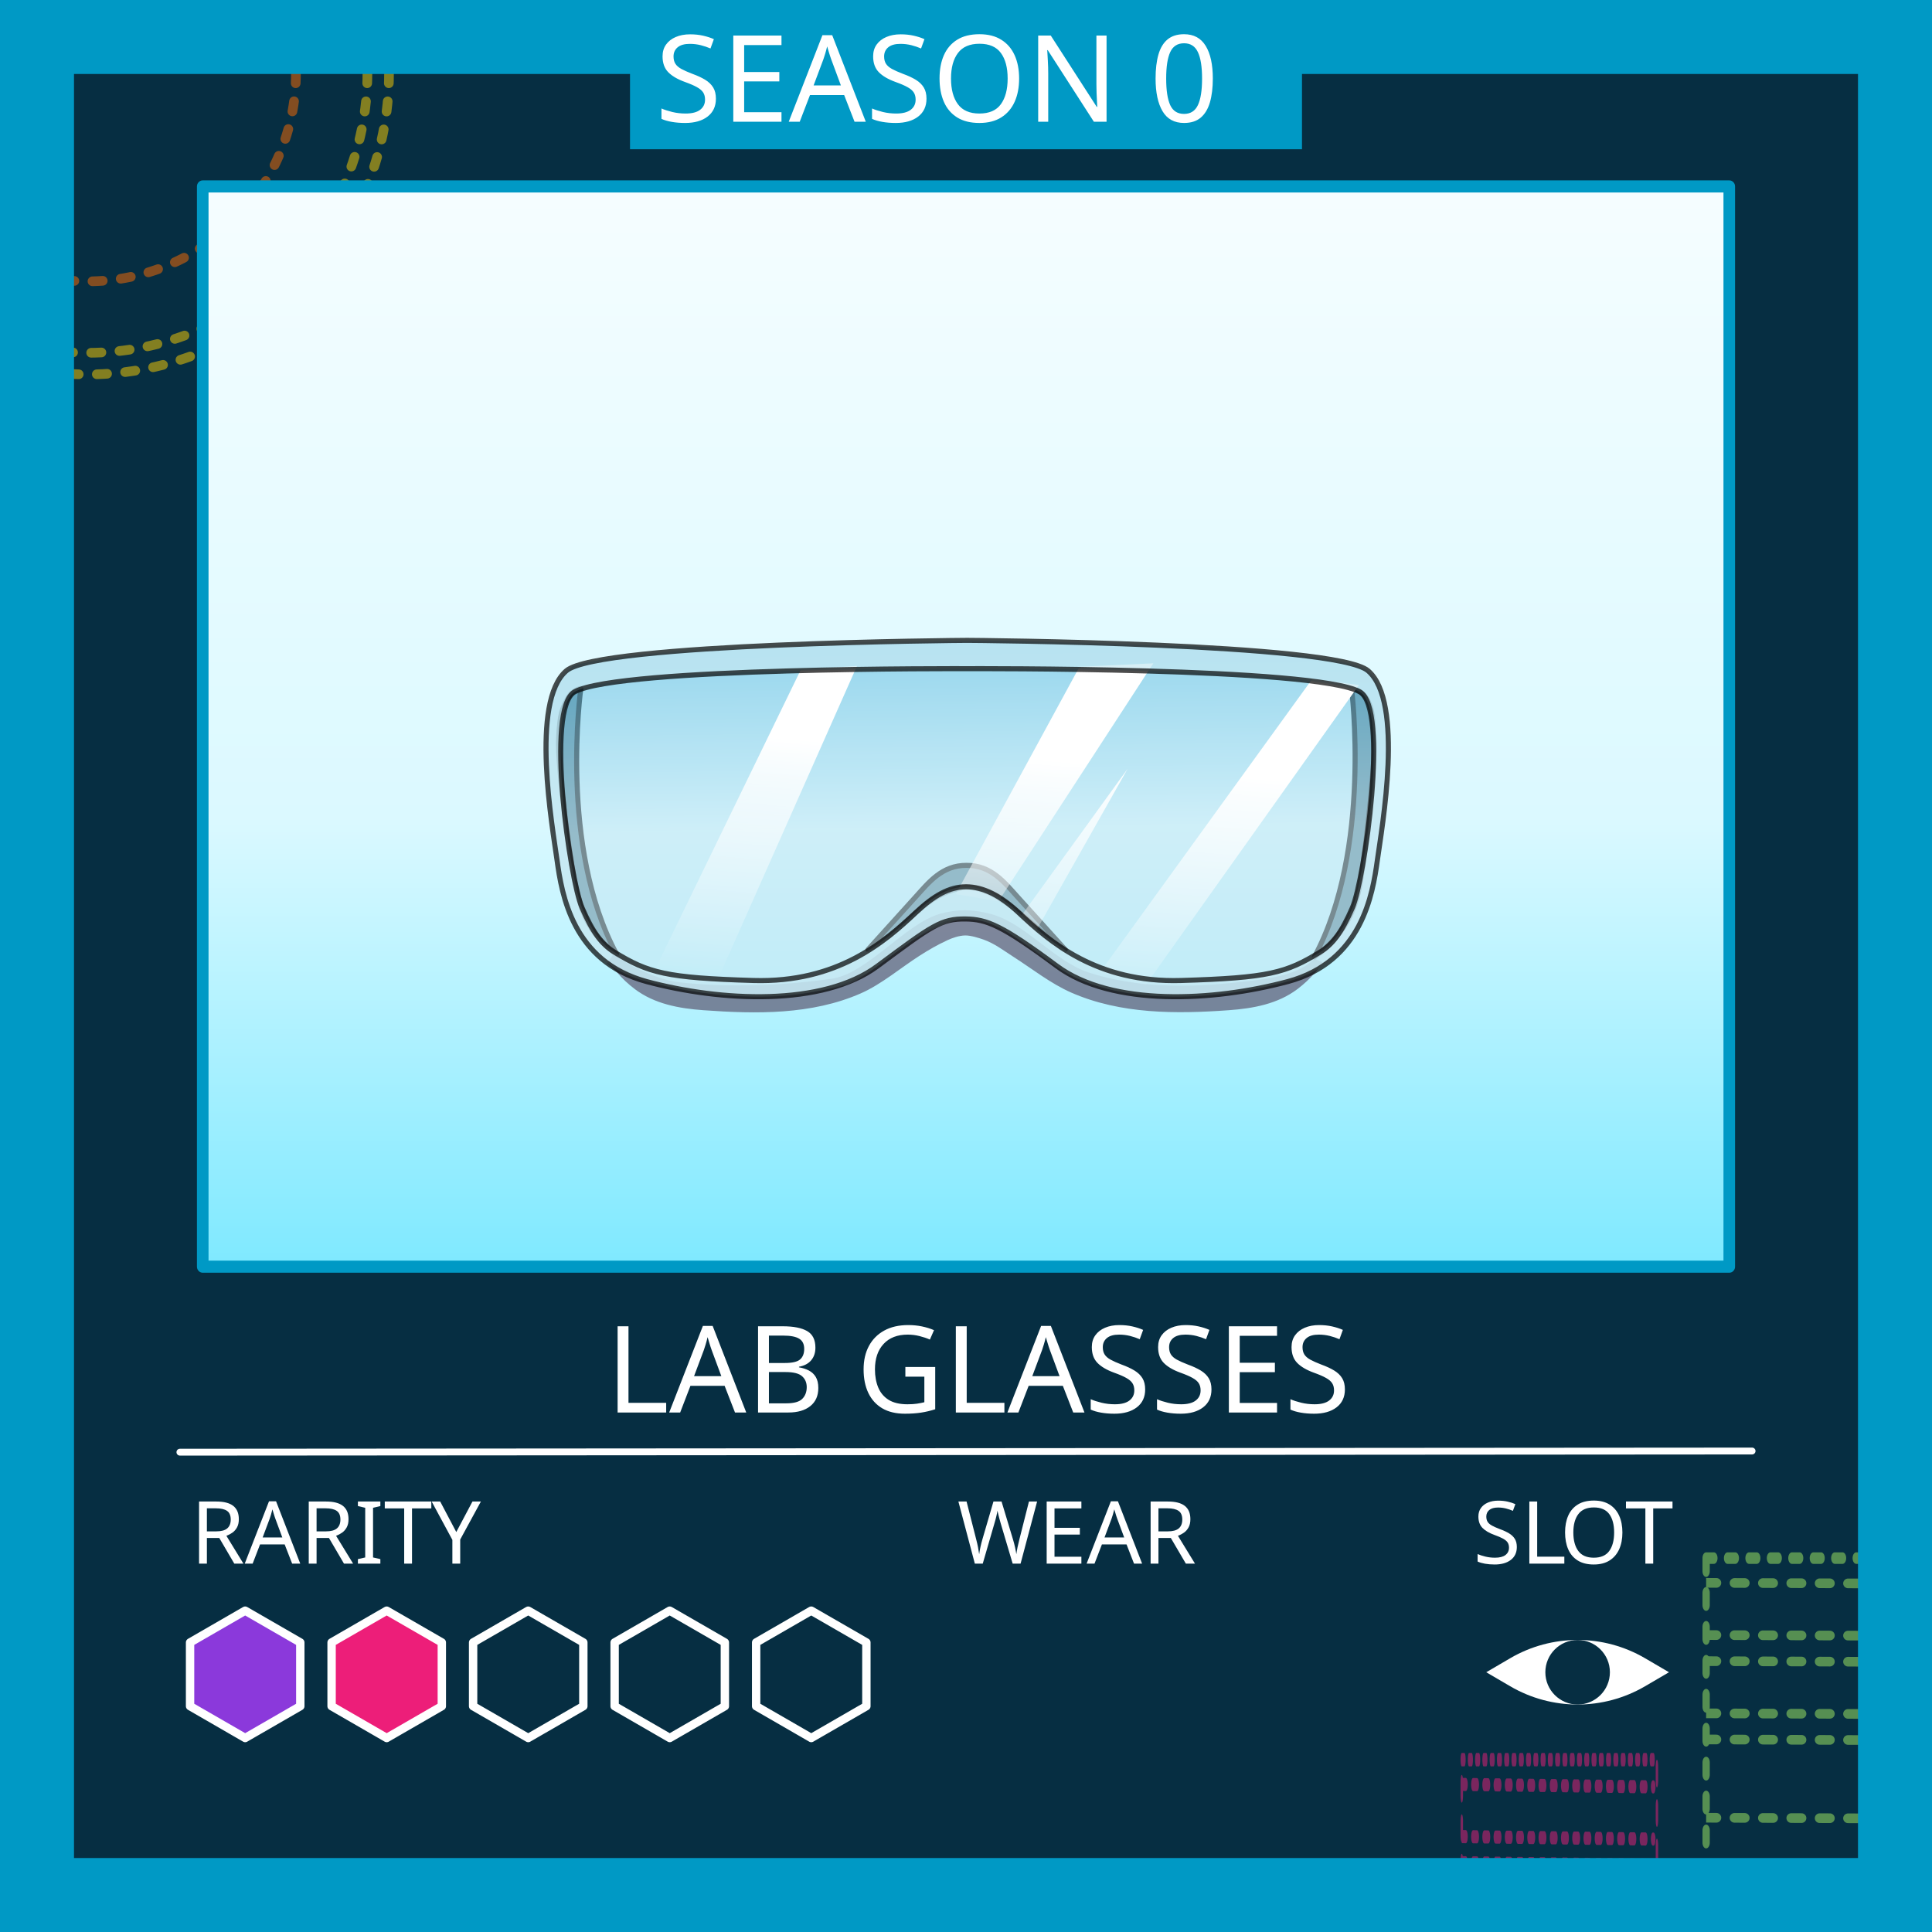
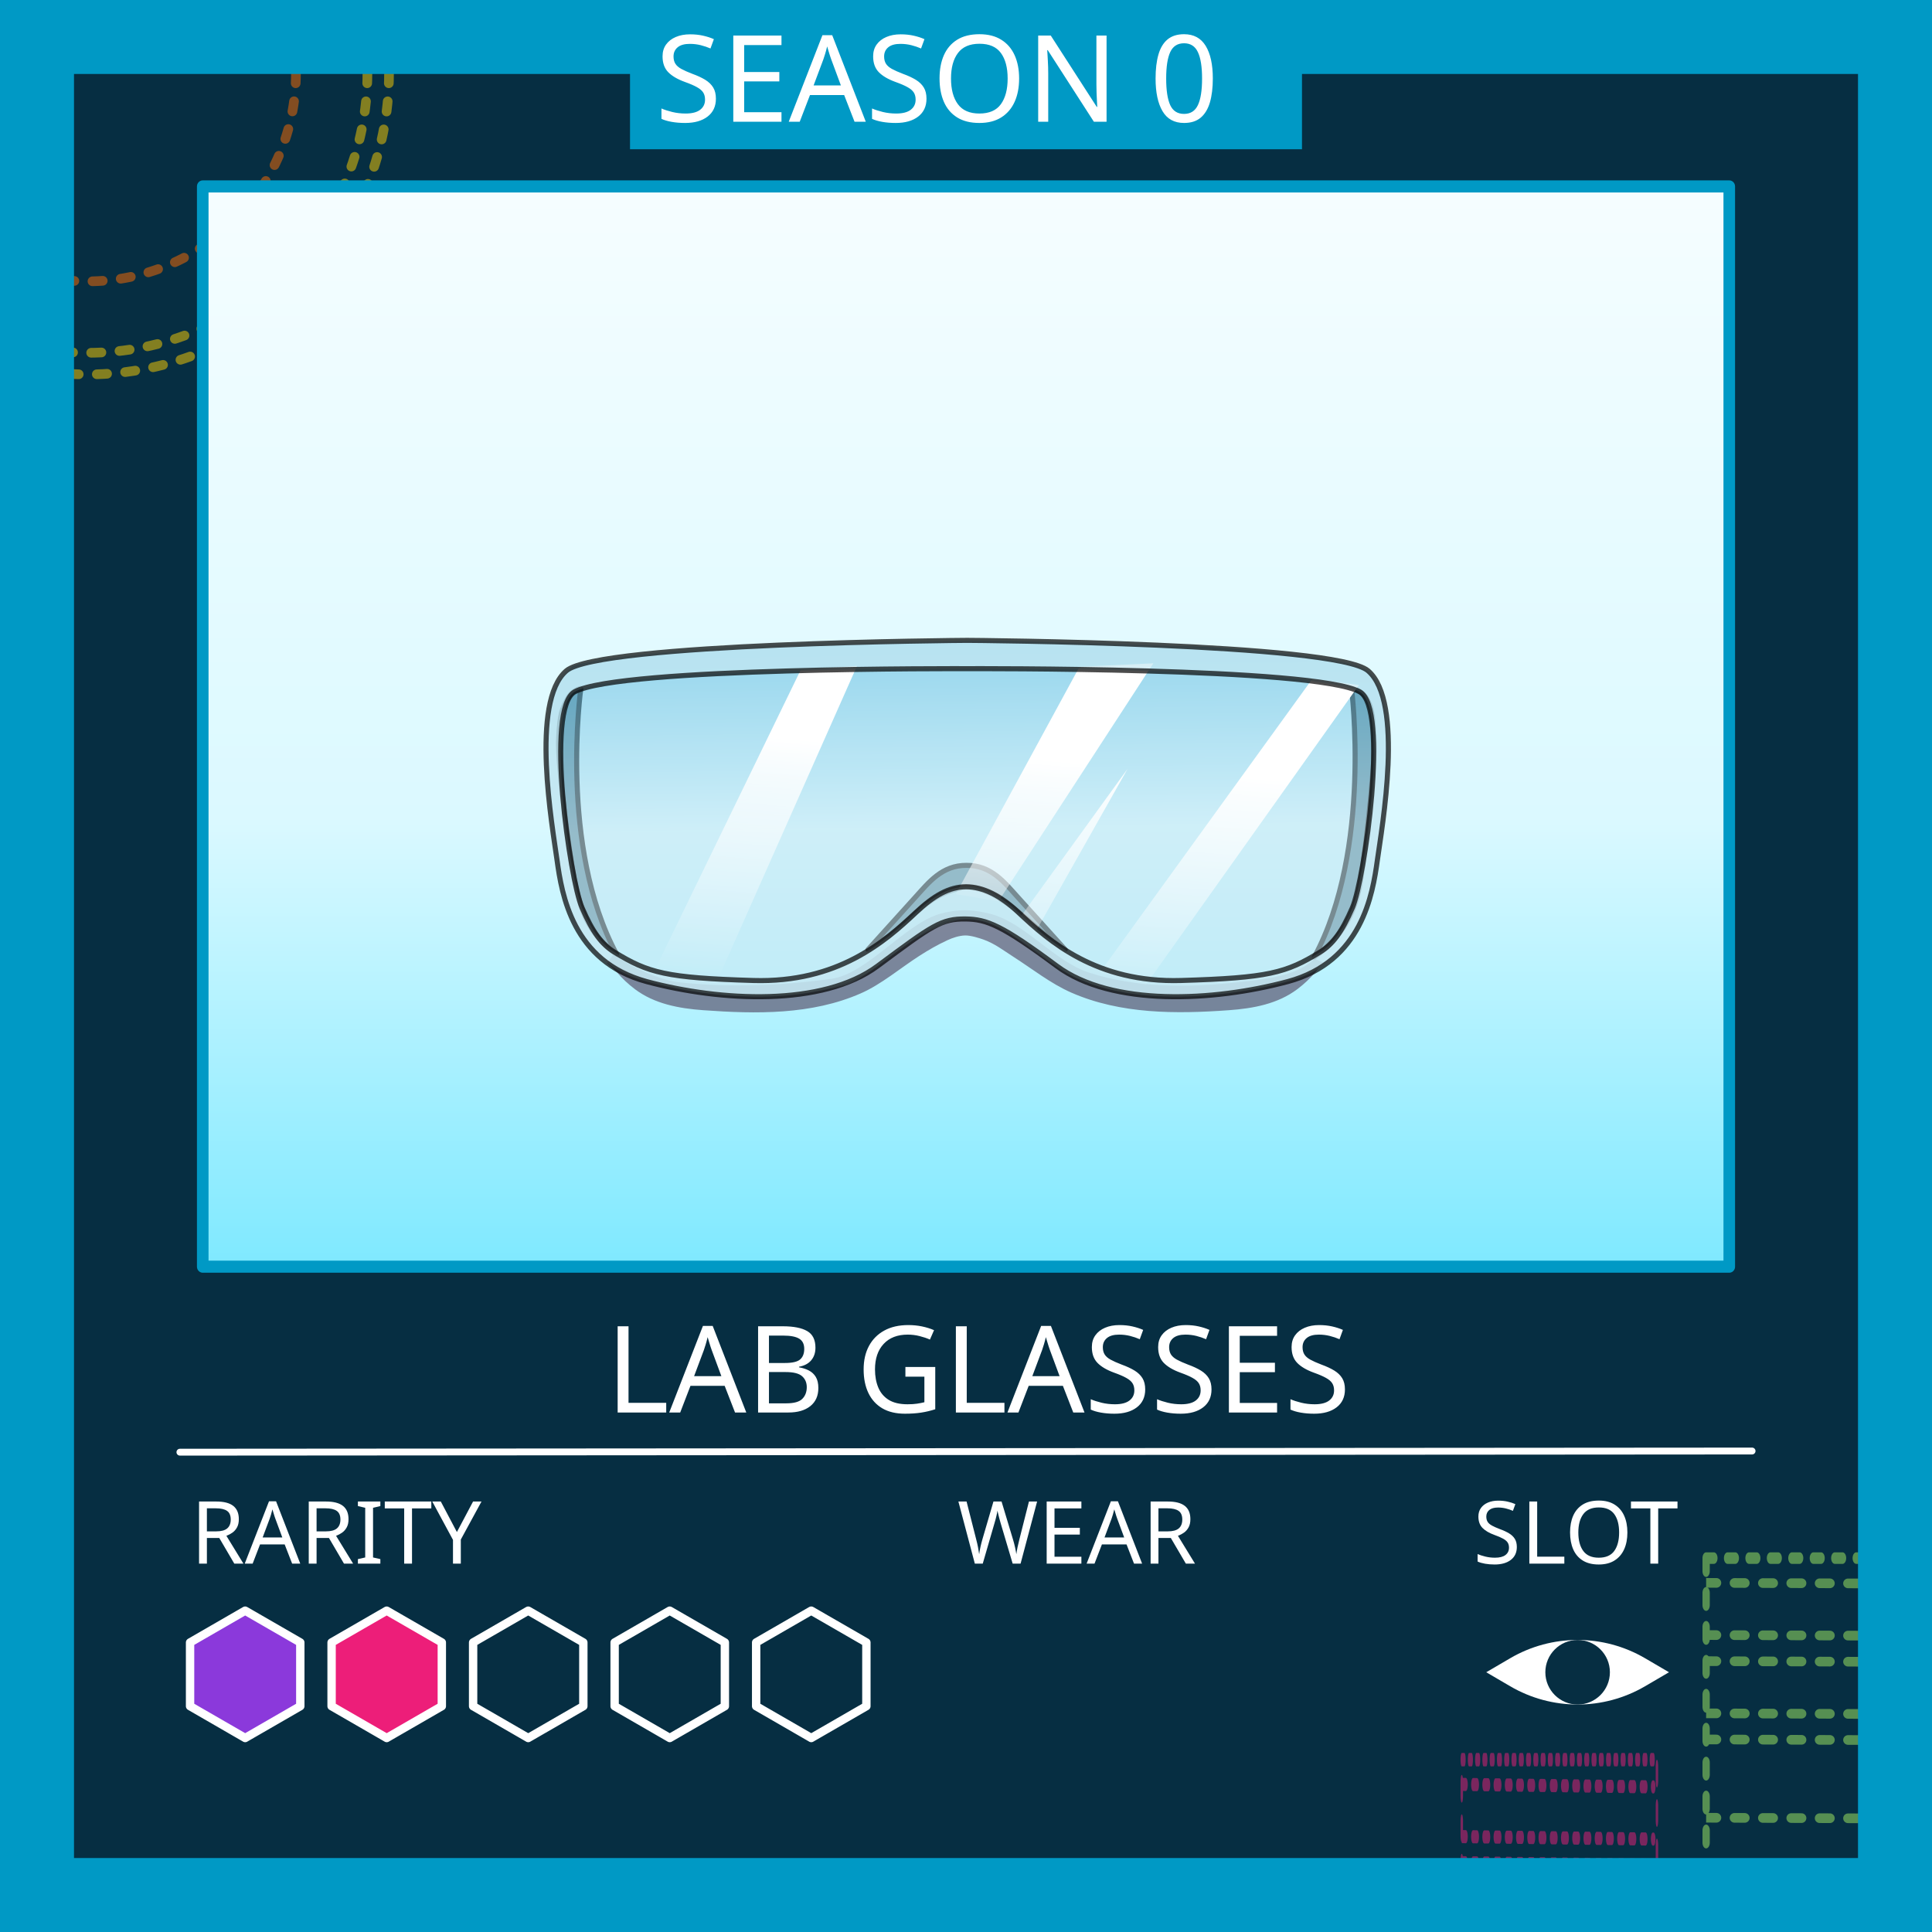
<svg xmlns="http://www.w3.org/2000/svg" width="800px" height="800px" viewBox="0 0 800 800" version="2.0" style="fill-rule: evenodd; clip-rule: evenodd; stroke-linecap: round; stroke-linejoin: round; stroke-miterlimit: 1.5">
  <g id="normal-card">
    <rect id="bg" x="-48.418" y="-9.957" width="931.967" height="871.066" style="fill: rgb(6, 46, 66)" />
    <g id="rectangles" transform="matrix(1,0,0,1,49.4291,64.1339)">
      <g opacity="0.5">
        <g transform="matrix(0.660629,0,0,1.04551,351.522,-81.058)">
          <rect x="462.47" y="633.282" width="419.335" height="322.449" style="fill: none" />
          <clipPath id="_clip1_card_template">
            <rect x="462.47" y="633.282" width="419.335" height="322.449" />
          </clipPath>
          <g clip-path="url(#_clip1_card_template)">
            <g transform="matrix(1.51371,0,0,0.956468,-452.99,37.369)">
              <path d="M604.78,633.282L877.032,634.306" style="fill: none; stroke: rgb(166, 240, 98); stroke-width: 4px; stroke-dasharray: 4.25, 7.5, 0, 0" />
            </g>
            <g transform="matrix(1.51371,0,0,0.956468,-452.99,58.0423)">
              <path d="M604.78,633.282L877.032,634.306" style="fill: none; stroke: rgb(166, 240, 98); stroke-width: 4px; stroke-dasharray: 4.25, 7.5, 0, 0" />
            </g>
            <g transform="matrix(1.51371,0,0,0.956468,-452.99,68.3789)">
              <path d="M604.78,633.282L877.032,634.306" style="fill: none; stroke: rgb(166, 240, 98); stroke-width: 4px; stroke-dasharray: 4.25, 7.5, 0, 0" />
            </g>
            <g transform="matrix(1.51371,0,0,0.956468,-452.99,89.0522)">
              <path d="M604.78,633.282L877.032,634.306" style="fill: none; stroke: rgb(166, 240, 98); stroke-width: 4px; stroke-dasharray: 4.25, 7.5, 0, 0" />
            </g>
            <g transform="matrix(1.51371,0,0,0.956468,-452.99,99.3888)">
              <path d="M604.78,633.282L877.032,634.306" style="fill: none; stroke: rgb(166, 240, 98); stroke-width: 4px; stroke-dasharray: 4.25, 7.5, 0, 0" />
            </g>
            <g transform="matrix(1.51371,0,0,0.956468,-452.99,130.399)">
              <path d="M604.78,633.282L877.032,634.306" style="fill: none; stroke: rgb(166, 240, 98); stroke-width: 4px; stroke-dasharray: 4.25, 7.5, 0, 0" />
            </g>
            <g transform="matrix(1.51371,0,0,0.956468,-452.99,151.072)">
              <path d="M604.78,633.282L877.032,634.306" style="fill: none; stroke: rgb(166, 240, 98); stroke-width: 4px; stroke-dasharray: 4.25, 7.5, 0, 0" />
            </g>
            <g transform="matrix(1.51371,0,0,0.956468,-452.99,171.745)">
              <path d="M604.78,633.282L877.032,634.306" style="fill: none; stroke: rgb(166, 240, 98); stroke-width: 4px; stroke-dasharray: 4.25, 7.5, 0, 0" />
            </g>
          </g>
          <rect x="462.47" y="633.282" width="419.335" height="322.449" style="fill: none; stroke: rgb(166, 240, 98); stroke-width: 4.57px; stroke-dasharray: 4.86, 8.58, 0, 0" />
        </g>
        <g transform="matrix(0.192707,0,0,1.04551,466.744,2.40586)">
          <rect x="462.47" y="633.282" width="419.335" height="322.449" style="fill: none" />
          <clipPath id="_clip2_card_template">
            <rect x="462.47" y="633.282" width="419.335" height="322.449" />
          </clipPath>
          <g clip-path="url(#_clip2_card_template)">
            <g transform="matrix(1.51371,0,0,0.956468,-452.99,37.369)">
              <path d="M604.78,633.282L877.032,634.306" style="fill: none; stroke: rgb(237, 30, 121); stroke-width: 5.43px; stroke-dasharray: 5.77, 10.18, 0, 0" />
            </g>
            <g transform="matrix(1.51371,0,0,0.956468,-452.99,58.0423)">
              <path d="M604.78,633.282L877.032,634.306" style="fill: none; stroke: rgb(237, 30, 121); stroke-width: 5.43px; stroke-dasharray: 5.77, 10.18, 0, 0" />
            </g>
            <g transform="matrix(1.51371,0,0,0.956468,-452.99,68.3789)">
              <path d="M604.78,633.282L877.032,634.306" style="fill: none; stroke: rgb(237, 30, 121); stroke-width: 5.43px; stroke-dasharray: 5.77, 10.18, 0, 0" />
            </g>
            <g transform="matrix(1.51371,0,0,0.956468,-452.99,89.0522)">
              <path d="M604.78,633.282L877.032,634.306" style="fill: none; stroke: rgb(237, 30, 121); stroke-width: 5.43px; stroke-dasharray: 5.77, 10.18, 0, 0" />
            </g>
          </g>
          <rect x="462.47" y="633.282" width="419.335" height="322.449" style="fill: none; stroke: rgb(237, 30, 121); stroke-width: 5.32px; stroke-dasharray: 5.65, 9.98, 0, 0" />
        </g>
      </g>
    </g>
    <g id="circles" opacity="0.5">
      <g transform="matrix(1,0,0,1,-118.853,-94.5905)">
        <circle cx="155.124" cy="124.814" r="124.814" style="fill: none; stroke: rgb(255, 207, 0); stroke-width: 4px; stroke-dasharray: 4.25, 7.5, 0, 0" />
      </g>
      <g transform="matrix(0.928318,0,0,0.928318,-107.734,-85.6437)">
        <circle cx="155.124" cy="124.814" r="124.814" style="fill: none; stroke: rgb(255, 207, 0); stroke-width: 4.31px; stroke-dasharray: 4.58, 8.08, 0, 0" />
      </g>
      <g transform="matrix(0.691272,0,0,0.691272,-70.9623,-56.0571)">
        <circle cx="155.124" cy="124.814" r="124.814" style="fill: none; stroke: rgb(255, 108, 0); stroke-width: 5.79px; stroke-dasharray: 6.15, 10.85, 0, 0" />
      </g>
    </g>
    <g id="rarity-bars" transform="matrix(0.86723,0,0,0.86723,10.4494,88.5493)">
      <g id="rarity-bars-fill">
        <g transform="matrix(0.114833,0,0,0.114833,59.0756,653.445)">
          <path d="M400,117.517L629.266,249.774L629.266,514.685L400.192,646.941L400.192,647.052L400.096,646.997L400,647.052L400,646.941L170.925,514.685L170.925,249.774L400,117.517Z" style="fill: rgb(139, 57, 219)" />
        </g>
        <g transform="matrix(0.114833,0,0,0.114833,126.648,653.445)">
          <path d="M400,117.517L629.266,249.774L629.266,514.685L400.192,646.941L400.192,647.052L400.096,646.997L400,647.052L400,646.941L170.925,514.685L170.925,249.774L400,117.517Z" style="fill: rgb(237, 30, 121)" />
        </g>
        <g transform="matrix(0.114833,0,0,0.114833,194.22,653.445)">
          
        </g>
        <g transform="matrix(0.114833,0,0,0.114833,261.792,653.445)">
          
        </g>
        <g transform="matrix(0.114833,0,0,0.114833,329.364,653.445)">
          
        </g>
      </g>
      <g id="rarity-bars-stroke">
        <g transform="matrix(0.114833,0,0,0.114833,59.0756,653.445)">
          <path d="M400,117.517L629.266,249.774L629.266,514.685L400.192,646.941L400.192,647.052L400.096,646.997L400,647.052L400,646.941L170.925,514.685L170.925,249.774L400,117.517Z" style="fill: none; stroke: white; stroke-width: 34.83px" />
        </g>
        <g transform="matrix(0.114833,0,0,0.114833,126.648,653.445)">
          <path d="M400,117.517L629.266,249.774L629.266,514.685L400.192,646.941L400.192,647.052L400.096,646.997L400,647.052L400,646.941L170.925,514.685L170.925,249.774L400,117.517Z" style="fill: none; stroke: white; stroke-width: 34.83px" />
        </g>
        <g transform="matrix(0.114833,0,0,0.114833,194.22,653.445)">
          <path d="M400,117.517L629.266,249.774L629.266,514.685L400.192,646.941L400.192,647.052L400.096,646.997L400,647.052L400,646.941L170.925,514.685L170.925,249.774L400,117.517Z" style="fill: none; stroke: white; stroke-width: 34.83px" />
        </g>
        <g transform="matrix(0.114833,0,0,0.114833,261.792,653.445)">
          <path d="M400,117.517L629.266,249.774L629.266,514.685L400.192,646.941L400.192,647.052L400.096,646.997L400,647.052L400,646.941L170.925,514.685L170.925,249.774L400,117.517Z" style="fill: none; stroke: white; stroke-width: 34.83px" />
        </g>
        <g transform="matrix(0.114833,0,0,0.114833,329.364,653.445)">
          <path d="M400,117.517L629.266,249.774L629.266,514.685L400.192,646.941L400.192,647.052L400.096,646.997L400,647.052L400,646.941L170.925,514.685L170.925,249.774L400,117.517Z" style="fill: none; stroke: white; stroke-width: 34.83px" />
        </g>
      </g>
    </g>
    <g transform="matrix(0.720342,0,0,0.720342,23.1337,330.63)">
-       <text x="77.471px" y="439.84px" style="font-family: 'Futura-Medium', 'Futura', sans-serif; font-weight: 500; font-size: 50px; fill: white">
-         RARIT
-         <tspan x="216.021px " y="439.84px ">Y</tspan>
-       </text>
+       <text x="77.471px" y="439.84px" style="font-family: 'Futura-Medium', 'Futura', sans-serif; font-weight: 500; font-size: 50px; fill: white">RARITY</text>
    </g>
    <g transform="matrix(0.911866,0,0,0.911866,252.534,309.097)">
      <text x="190.763px" y="439.84px" style="font-family: 'Futura-Medium', 'Futura', sans-serif; font-weight: 500; font-size: 50px; fill: white" id="wear_value" />
    </g>
    <g transform="matrix(0.720342,0,0,0.720342,340.614,330.63)">
      <text x="77.471px" y="439.84px" style="font-family: 'Futura-Medium', 'Futura', sans-serif; font-weight: 500; font-size: 50px; fill: white">WEAR</text>
    </g>
    <g id="eyewear" transform="matrix(1,0,0,1,-1.77165,0)">
      <g transform="matrix(0.88044,0,0,0.88044,68.5829,70.2432)">
        <path d="M634.355,700.111C653.954,688.642 678.218,688.642 697.818,700.111C704.234,703.866 709.059,706.69 709.059,706.69C709.059,706.69 704.234,709.513 697.818,713.268C678.218,724.738 653.954,724.738 634.355,713.268C627.938,709.513 623.113,706.69 623.113,706.69C623.113,706.69 627.938,703.866 634.355,700.111Z" style="fill: white" />
      </g>
      <circle cx="655.032" cy="692.441" r="13.365" style="fill: rgb(6, 46, 66)" />
    </g>
    <g transform="matrix(0.720342,0,0,0.720342,520.614,330.63)">
-       <text x="124.102px" y="439.84px" style="font-family: 'Futura-Medium', 'Futura', sans-serif; font-weight: 500; font-size: 50px; fill: white">
-         SL
-         <tspan x="173.882px 217.217px " y="439.84px 439.84px ">OT</tspan>
-       </text>
+       <text x="124.102px" y="439.84px" style="font-family: 'Futura-Medium', 'Futura', sans-serif; font-weight: 500; font-size: 50px; fill: white">SLOT</text>
    </g>
    <g transform="matrix(1,0,0,1,-7.69409,0)">
      <path d="M82.194,602.738L733.196,602.258C733.979,602.258 734.615,601.621 734.614,600.838C734.614,600.055 733.977,599.42 733.194,599.42L82.192,599.9C81.409,599.901 80.773,600.537 80.774,601.321C80.775,602.104 81.411,602.739 82.194,602.738Z" style="fill: white" />
    </g>
    <g transform="matrix(1,0,0,1,120.441,145.046)">
-       <text x="77.471px" y="439.84px" style="font-family: 'Futura-Medium', 'Futura', sans-serif; font-weight: 500; font-size: 50px; fill: white">
-         <tspan x="130.457px 155.461px " y="439.84px 439.84px ">LAB GLASSES</tspan>
-       </text>
+       <text x="130.471px" y="439.84px" style="font-family: 'Futura-Medium', 'Futura', sans-serif; font-weight: 500; font-size: 50px; fill: white">LAB GLASSES</text>
    </g>
    <path id="border" d="M800,801.235L800,-4.106L-0,-4.106L0,801.235L800,801.235ZM260.875,30.644L30.644,30.644C30.644,30.644 30.644,769.356 30.644,769.356C30.644,769.356 769.356,769.356 769.356,769.356L769.356,30.644L539.125,30.644L539.125,61.806L260.875,61.806L260.875,30.644Z" style="fill: rgb(0, 153, 197)" />
    <g id="guide" transform="matrix(1,0,0,1.04284,1.75676,-22.4672)">
      <rect x="82.193" y="95.569" width="632.101" height="428.927" style="fill: url(#_Linear3_card_template); stroke: rgb(0, 153, 197); stroke-width: 4.8px" />
    </g>
    <g transform="translate(0,0)">
      <g id="lab-glasses" style="fill-rule: evenodd; clip-rule: evenodd; stroke-linecap: round; stroke-linejoin: round; stroke-miterlimit: 1.5">
        <path id="shadow" d="M399.844,376.924C403.499,376.961 407.782,377.726 410.991,378.665C424.812,382.712 436.763,398.07 450.74,402.66C470.491,409.146 492.573,409.059 513.94,406.593C523.082,405.537 537.677,404.187 544.213,396.953L548.092,398.609C548.532,398.233 547.259,399.417 546.874,399.849C546.12,400.694 545.475,401.615 544.749,402.474C542.514,405.119 540.021,407.459 537.255,409.549C529.069,415.737 518.883,417.577 508.847,418.305C487.028,419.886 463.995,419.983 443.538,410.989C435.067,407.265 427.39,401.159 419.645,396.2C415.555,393.582 411.71,390.584 407.084,388.999C405.846,388.575 402.119,387.302 399.665,387.351C397.211,387.4 394.395,388.34 392.36,389.294C387.932,391.369 384.761,393.195 380.671,395.813C372.926,400.772 364.965,407.582 356.494,411.306C336.037,420.299 313.075,419.886 291.256,418.305C281.22,417.577 271.034,415.737 262.847,409.549C260.082,407.459 257.589,405.119 255.354,402.474C254.628,401.615 250.847,398.476 251.287,398.853L254.222,394.937C257.92,398.642 271.844,405.688 280.989,406.724C301.469,409.044 325.104,408.077 344.503,405.25C359.061,403.129 374.737,382.654 389.063,378.443C392.27,377.5 396.215,376.887 399.844,376.924Z" style="fill: rgb(56, 25, 57); fill-opacity: 0.5" />
        <g id="glasses">
          <path d="M559.626,284.905C559.626,284.905 568.235,351.837 544.224,396.308C556.817,387.243 560.415,377.395 562.404,369.707C564.394,362.019 569.507,317.525 568.982,306.958C568.457,296.391 568.277,293.902 566.227,289.841C564.177,285.78 559.626,284.905 559.626,284.905Z" style="fill: rgb(75, 122, 140); stroke: black; stroke-width: 2.1px" />
          <g transform="matrix(-1,0,0,1,800.284,0)">
            <path d="M559.771,285.084C559.771,285.084 568.965,350.64 544.954,395.11C557.547,386.045 559.672,375.652 561.661,367.964C563.65,360.276 569.561,318.034 568.949,305.607C568.429,295.039 567.474,293.695 565.424,289.634C563.374,285.573 559.771,285.084 559.771,285.084Z" style="fill: rgb(75, 122, 140); stroke: black; stroke-width: 2.1px" />
          </g>
          <path d="M400.245,358.328C410.468,358.237 416.013,365.533 421.223,371.255C426.556,377.112 441.078,393.214 441.078,393.214C428.127,385.496 415.983,367.982 400.072,367.343C381.534,369.901 376.789,384.065 359.411,393.214C359.411,393.214 373.933,377.112 379.266,371.255C384.476,365.533 390.021,358.237 400.245,358.328Z" style="fill: rgb(75, 122, 140); stroke: black; stroke-width: 2.1px" />
          <path d="M236.867,276.117C236.867,276.117 241.171,273.787 263.126,271.387C285.081,268.988 389.812,265.547 405.227,265.278C416.795,265.077 477.797,267.58 491.29,267.638C504.783,267.697 555.46,272.014 565.132,277.247C576.945,283.639 574.559,316.08 572.372,337.475C569.997,360.708 566.992,377.707 559.79,388.942C552.588,400.177 532.957,407.683 513.967,410.331C476.745,415.522 452.508,410.311 438.717,401.11C426.688,393.084 416.719,384.235 408.343,381.876C399.967,379.517 395.608,380.312 385.277,385.232C372.227,391.447 359.296,405.279 349.859,407.905C326.143,414.503 297.769,412.809 282.161,409.439C266.552,406.068 253.416,400.582 246.178,393.238C236.986,383.913 232.99,373.309 229.087,343.166C225.183,313.022 227.603,290.069 229.238,286.077C230.872,282.084 236.867,276.117 236.867,276.117Z" style="fill: url(#_Linear1_lab_glasses)" />
          <path d="M331.567,277.368L270.255,403.448L296.068,408.19L354.868,275.748L331.567,277.368ZM446.975,276.12L395.743,370.288L413.477,373.168L477.565,274.674L446.975,276.12ZM422.564,379.684L466.886,318.391L427.954,387.35L422.564,379.684ZM543.377,281.136L455.375,402.747L474.366,407.949L562.719,283.654L543.377,281.136Z" style="fill: url(#_Linear2_lab_glasses)" />
          <path d="M400.5,265.16C401.987,265.157 552.944,266.254 566.461,277.735C581.533,290.536 572.235,342.426 570.32,356.312C568.404,370.199 563.966,398.195 533.252,406.449C502.538,414.703 460.326,416.895 437.595,400C414.864,383.105 408.604,380.626 399.795,380.529C389.808,380.419 386.136,383.105 363.405,400C340.674,416.895 298.462,414.703 267.748,406.449C237.034,398.195 232.596,370.199 230.68,356.312C228.765,342.426 219.467,290.536 234.539,277.735C248.056,266.254 399.013,265.157 400.5,265.16ZM400.031,367.197C407.106,367.197 414.379,370.899 421.728,377.821C434.526,389.876 454.111,407.043 489.11,406C525.158,404.926 532.544,402.885 546.604,394.246C551.841,391.028 555.557,386.091 559.985,375.871C565.019,364.251 575.289,293.194 563.017,286.453C544.395,276.225 401.452,276.893 400.5,276.882C399.548,276.893 256.605,276.225 237.983,286.453C225.711,293.194 235.981,364.251 241.015,375.871C245.443,386.091 249.159,391.028 254.396,394.246C268.456,402.885 275.842,404.926 311.89,406C346.889,407.043 366.474,389.876 379.272,377.821C386.621,370.899 392.955,367.197 400.031,367.197Z" style="fill: rgb(198, 232, 243); fill-opacity: 0.7; stroke: black; stroke-opacity: 0.7; stroke-width: 2.1px" />
        </g>
      </g>
      <defs>
        <linearGradient id="_Linear1_lab_glasses" x1="0" y1="0" x2="1" y2="0" gradientUnits="userSpaceOnUse" gradientTransform="matrix(-1.08668,-89.3786,89.3786,-1.08668,398.441,342.671)">
          <stop offset="0" style="stop-color: rgb(198, 231, 244); stop-opacity: 0.6" />
          <stop offset="1" style="stop-color: rgb(81, 182, 221); stop-opacity: 0.6" />
        </linearGradient>
        <linearGradient id="_Linear2_lab_glasses" x1="0" y1="0" x2="1" y2="0" gradientUnits="userSpaceOnUse" gradientTransform="matrix(-8.308,101.87,-101.87,-8.308,404.202,312.116)">
          <stop offset="0" style="stop-color: white; stop-opacity: 1" />
          <stop offset="1" style="stop-color: white; stop-opacity: 0" />
        </linearGradient>
      </defs>
      <defs>
        <linearGradient id="_Linear2_kitsune_mask" x1="0" y1="0" x2="1" y2="0" gradientUnits="userSpaceOnUse" gradientTransform="matrix(1,0,0,-1,0,-0.0513998)">
          <stop offset="0" style="stop-color: rgb(241, 90, 36); stop-opacity: 1" />
          <stop offset="0.21" style="stop-color: rgb(241, 90, 36); stop-opacity: 1" />
          <stop offset="0.68" style="stop-color: rgb(251, 176, 59); stop-opacity: 1" />
          <stop offset="1" style="stop-color: rgb(251, 176, 59); stop-opacity: 1" />
        </linearGradient>
        <linearGradient id="_Linear3_kitsune_mask" x1="0" y1="0" x2="1" y2="0" gradientUnits="userSpaceOnUse" gradientTransform="matrix(1,5.55112e-17,5.55112e-17,-1,0,-0.0515017)">
          <stop offset="0" style="stop-color: rgb(237, 30, 121); stop-opacity: 1" />
          <stop offset="0.21" style="stop-color: rgb(237, 30, 121); stop-opacity: 1" />
          <stop offset="0.89" style="stop-color: rgb(82, 39, 133); stop-opacity: 1" />
          <stop offset="1" style="stop-color: rgb(82, 39, 133); stop-opacity: 1" />
        </linearGradient>
      </defs>
      <defs>
        <linearGradient id="_Linear5" x1="0" y1="0" x2="1" y2="0" gradientUnits="userSpaceOnUse" gradientTransform="matrix(0.676239,212.321,-212.321,0.676239,399.671,115.988)">
          <stop offset="0" style="stop-color: rgb(236, 65, 81); stop-opacity: 1" />
          <stop offset="0.5" style="stop-color: rgb(220, 55, 76); stop-opacity: 1" />
          <stop offset="1" style="stop-color: rgb(172, 27, 60); stop-opacity: 1" />
        </linearGradient>
        <linearGradient id="_Linear7" x1="0" y1="0" x2="1" y2="0" gradientUnits="userSpaceOnUse" gradientTransform="matrix(0.676239,174.104,-174.104,0.676239,399.671,95.0041)">
          <stop offset="0" style="stop-color: rgb(245, 249, 251); stop-opacity: 1" />
          <stop offset="0.59" style="stop-color: rgb(226, 236, 243); stop-opacity: 1" />
          <stop offset="0.81" style="stop-color: rgb(183, 208, 225); stop-opacity: 1" />
          <stop offset="1" style="stop-color: rgb(140, 180, 206); stop-opacity: 1" />
        </linearGradient>
        <linearGradient id="_Linear8" x1="0" y1="0" x2="1" y2="0" gradientUnits="userSpaceOnUse" gradientTransform="matrix(6.8912e-15,-112.542,112.542,6.8912e-15,399.671,269.108)">
          <stop offset="0" style="stop-color: rgb(236, 65, 81); stop-opacity: 1" />
          <stop offset="0.46" style="stop-color: rgb(227, 63, 84); stop-opacity: 1" />
          <stop offset="1" style="stop-color: rgb(203, 57, 90); stop-opacity: 1" />
        </linearGradient>
      </defs>
    </g>
    <g transform="matrix(1,0,0,1,7.6296,-2.65748)">
      <text x="263.72px" y="53.076px" style="font-family: 'Futura-Medium', 'Futura', sans-serif; font-weight: 500; font-size: 50px; fill: white">SEASON 0</text>
    </g>
  </g>
  <defs>
    <linearGradient id="_Linear3_card_template" x1="0" y1="0" x2="1" y2="0" gradientUnits="userSpaceOnUse" gradientTransform="matrix(3.89688e-14,-610.267,636.408,3.73681e-14,398.243,614.74)">
      <stop offset="0" style="stop-color: rgb(80, 225, 255); stop-opacity: 1" />
      <stop offset="0.44" style="stop-color: rgb(219, 249, 255); stop-opacity: 1" />
      <stop offset="1" style="stop-color: white; stop-opacity: 1" />
    </linearGradient>
  </defs>
</svg>
